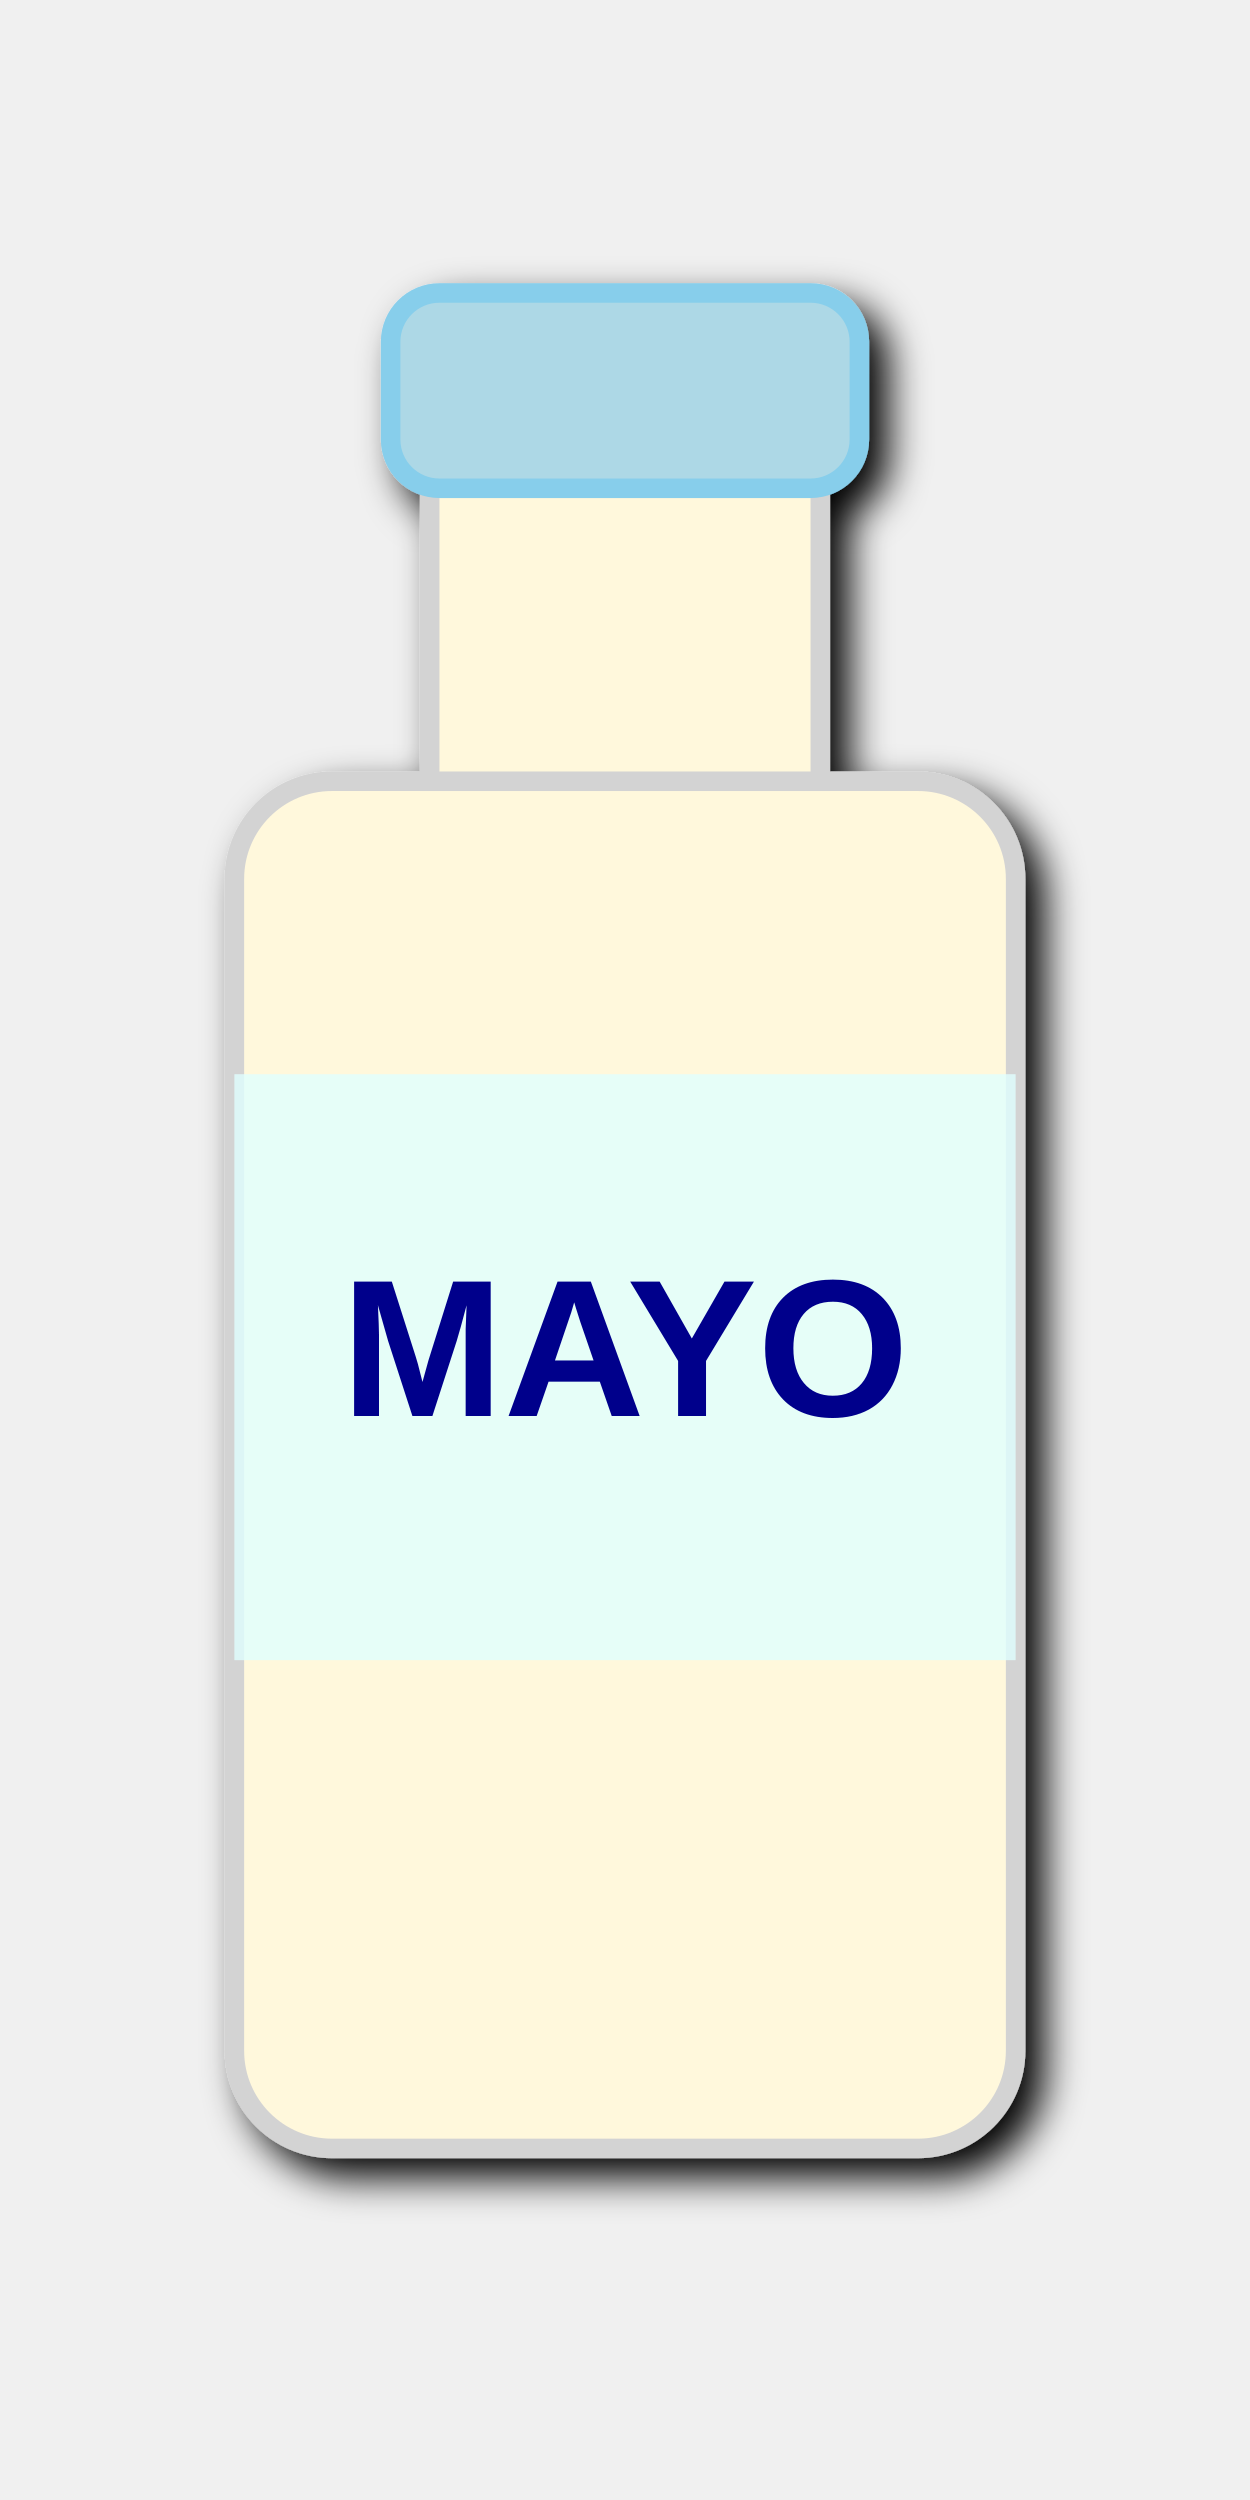
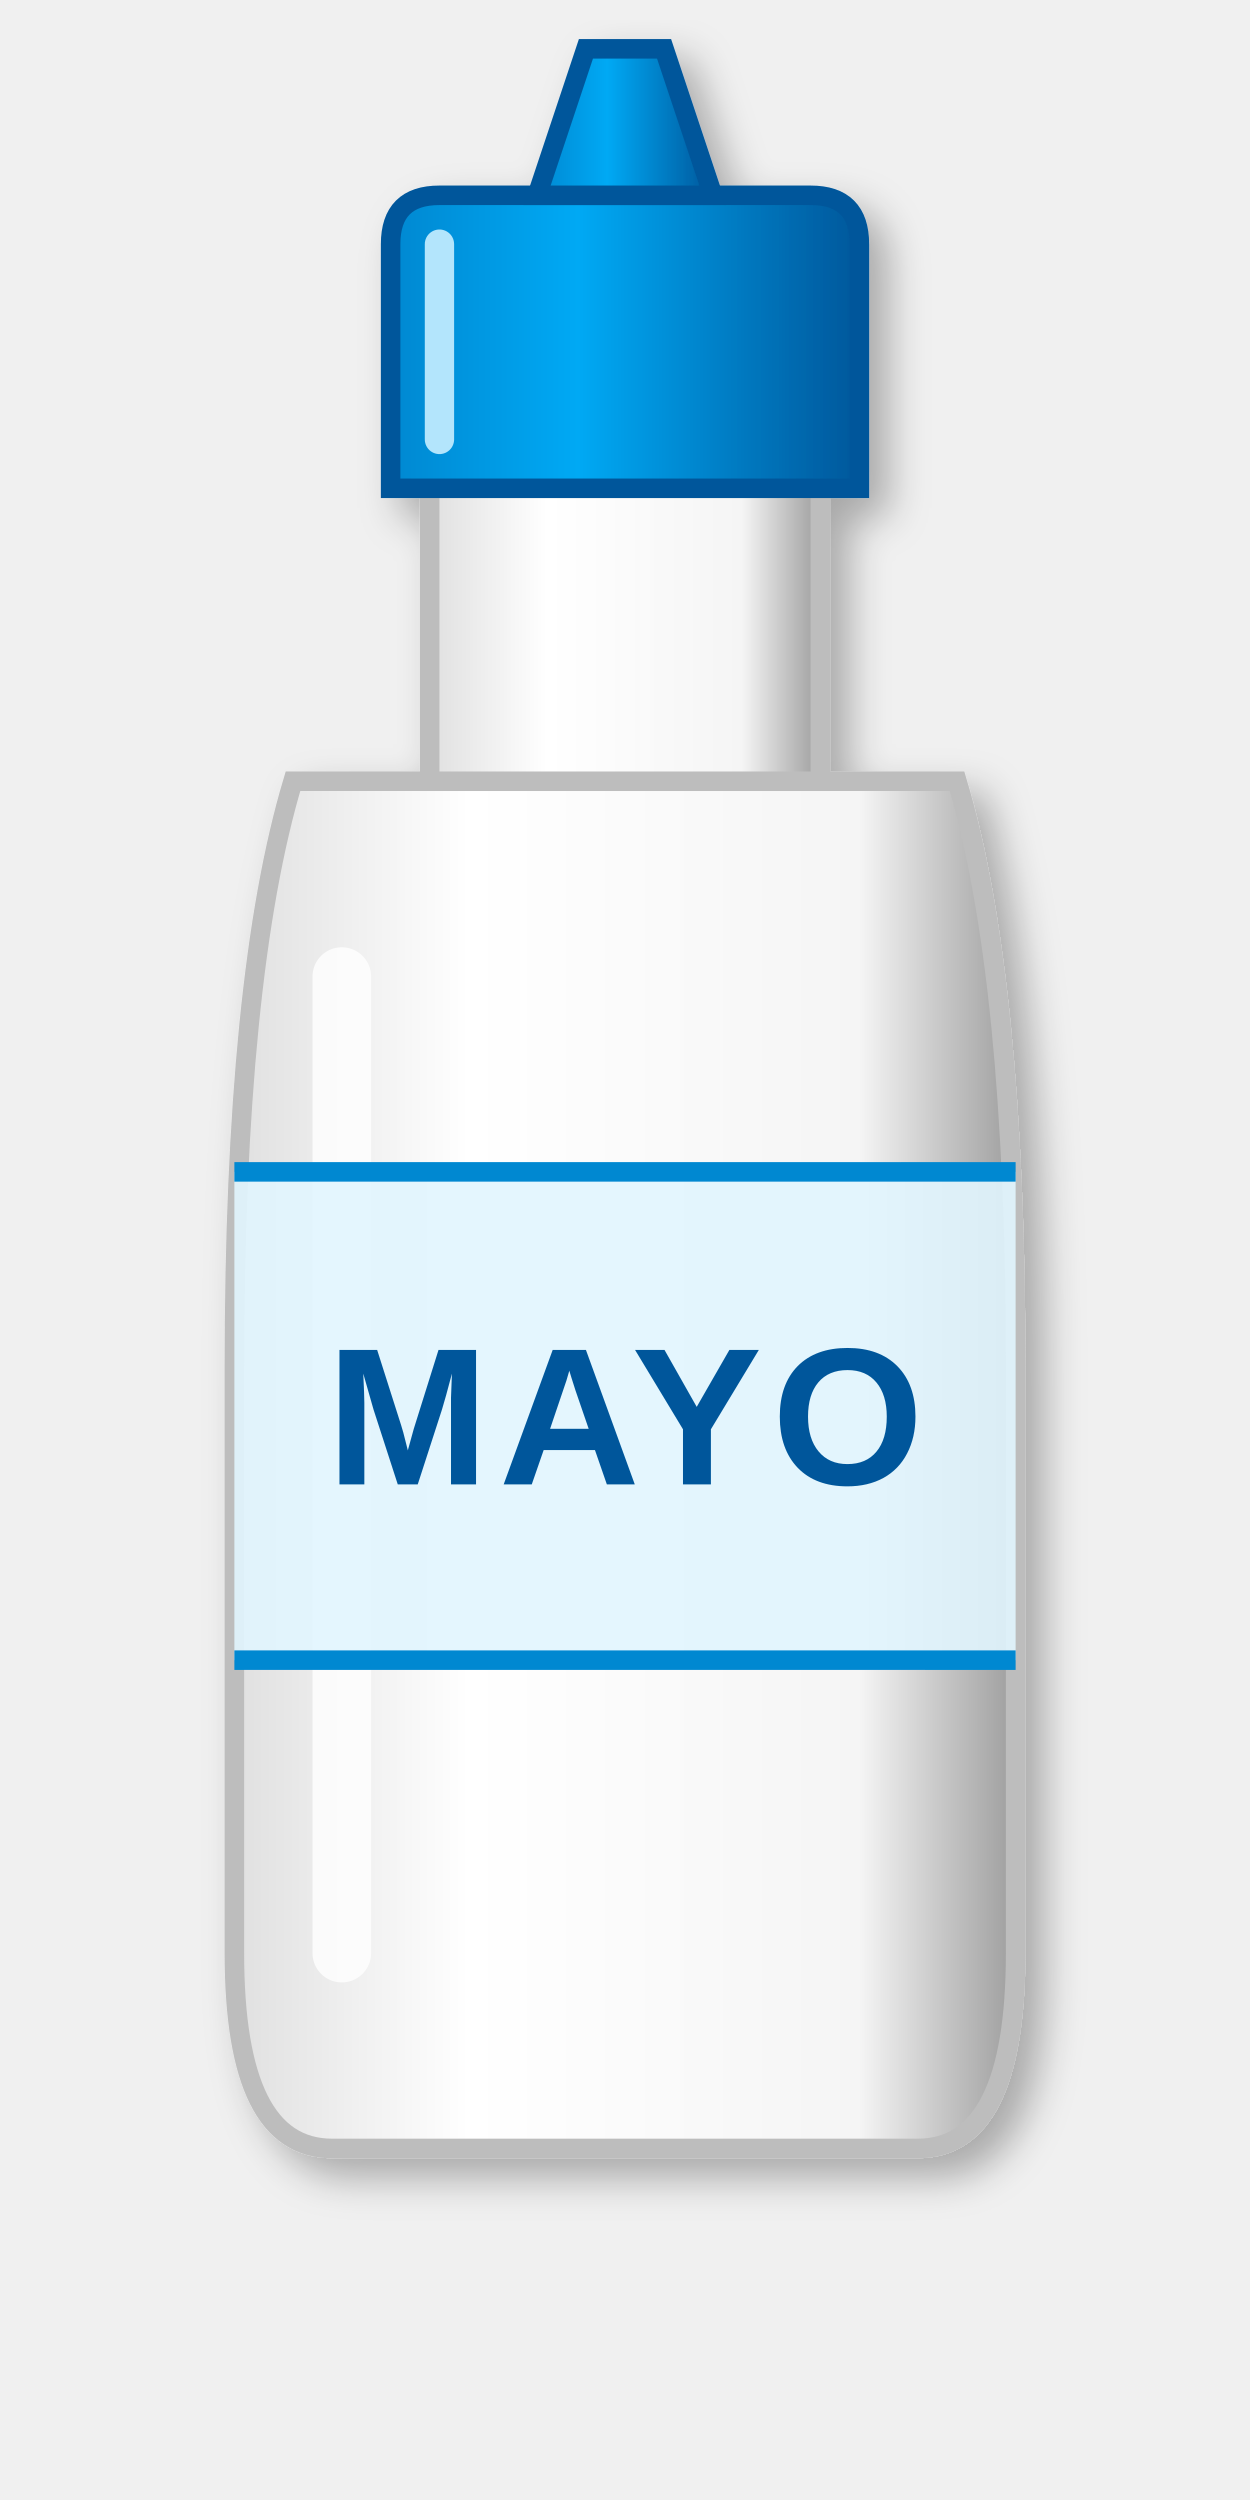
- <svg xmlns="http://www.w3.org/2000/svg" width="128" height="256" viewBox="0 0 128 256">
-   <defs>
-     <filter id="shadow" x="-20%" y="-20%" width="140%" height="140%">
-       <feGaussianBlur in="SourceAlpha" stdDeviation="2" />
-       <feOffset dx="2" dy="2" result="offsetblur" />
-       <feComponentTransfer>
-         <feFuncA type="linear" slope="0.3" />
-       </feComponentTransfer>
-       <feMerge>
-         <feMergeNode in="offsetblur" />
-         <feMergeNode in="SourceGraphic" />
-       </feMerge>
-     </filter>
-   </defs>
-   <g filter="url(#shadow)">
-     <rect x="24" y="80" width="80" height="140" rx="10" ry="10" fill="#FFF8DC" stroke="#D3D3D3" stroke-width="2" />
-     <rect x="44" y="50" width="40" height="30" fill="#FFF8DC" stroke="#D3D3D3" stroke-width="2" />
-     <rect x="40" y="30" width="48" height="20" rx="5" ry="5" fill="#ADD8E6" stroke="#87CEEB" stroke-width="2" />
-     <rect x="24" y="110" width="80" height="60" fill="#E0FFFF" opacity="0.8" />
-     <text x="64" y="145" font-family="Arial" font-size="20" font-weight="bold" fill="#00008B" text-anchor="middle">MAYO</text>
-   </g>
- </svg>
+ <svg xmlns="http://www.w3.org/2000/svg" width="128" height="256" viewBox="0 0 128 256">\n  <defs>\n    <filter id="shadow" x="-20%" y="-20%" width="140%" height="140%">\n      <feDropShadow dx="2" dy="2" stdDeviation="2" flood-color="#000" flood-opacity="0.3" />\n    </filter>\n<linearGradient id="mayo-grad" x1="0%" y1="0%" x2="100%" y2="0%">\n  <stop offset="0%" stop-color="#E0E0E0" />\n  <stop offset="30%" stop-color="#FFFFFF" />\n  <stop offset="80%" stop-color="#F5F5F5" />\n  <stop offset="100%" stop-color="#9E9E9E" />\n</linearGradient>\n<linearGradient id="cap-mayo" x1="0%" y1="0%" x2="100%" y2="0%">\n  <stop offset="0%" stop-color="#0288D1" />\n  <stop offset="40%" stop-color="#03A9F4" />\n  <stop offset="100%" stop-color="#01579B" />\n</linearGradient>\n  </defs>\n  <g filter="url(#shadow)">\n\n<path d="M 30 80 Q 24 100 24 140 L 24 200 Q 24 220 34 220 L 94 220 Q 104 220 104 200 L 104 140 Q 104 100 98 80 Z" fill="url(#mayo-grad)" stroke="#BDBDBD" stroke-width="2" />\n\n<path d="M 44 80 L 44 50 L 84 50 L 84 80 Z" fill="url(#mayo-grad)" stroke="#BDBDBD" stroke-width="2" />\n\n<path d="M 35 100 L 35 200" fill="none" stroke="#FFF" stroke-width="6" stroke-linecap="round" opacity="0.8" />\n\n<path d="M 40 50 L 40 25 Q 40 20 45 20 L 83 20 Q 88 20 88 25 L 88 50 Z" fill="url(#cap-mayo)" stroke="#01579B" stroke-width="2" />\n<path d="M 45 25 L 45 45" fill="none" stroke="#B3E5FC" stroke-width="3" stroke-linecap="round" />\n\n<path d="M 55 20 L 60 5 L 68 5 L 73 20 Z" fill="url(#cap-mayo)" stroke="#01579B" stroke-width="2" />\n\n<path d="M 24 120 L 104 120 L 104 170 L 24 170 Z" fill="#E1F5FE" opacity="0.9" />\n<path d="M 24 120 L 104 120" fill="none" stroke="#0288D1" stroke-width="2" />\n<path d="M 24 170 L 104 170" fill="none" stroke="#0288D1" stroke-width="2" />\n<text x="64" y="152" font-family="Arial, sans-serif" font-size="20" font-weight="900" fill="#01579B" text-anchor="middle" letter-spacing="1">MAYO</text>\n  </g>\n</svg>
